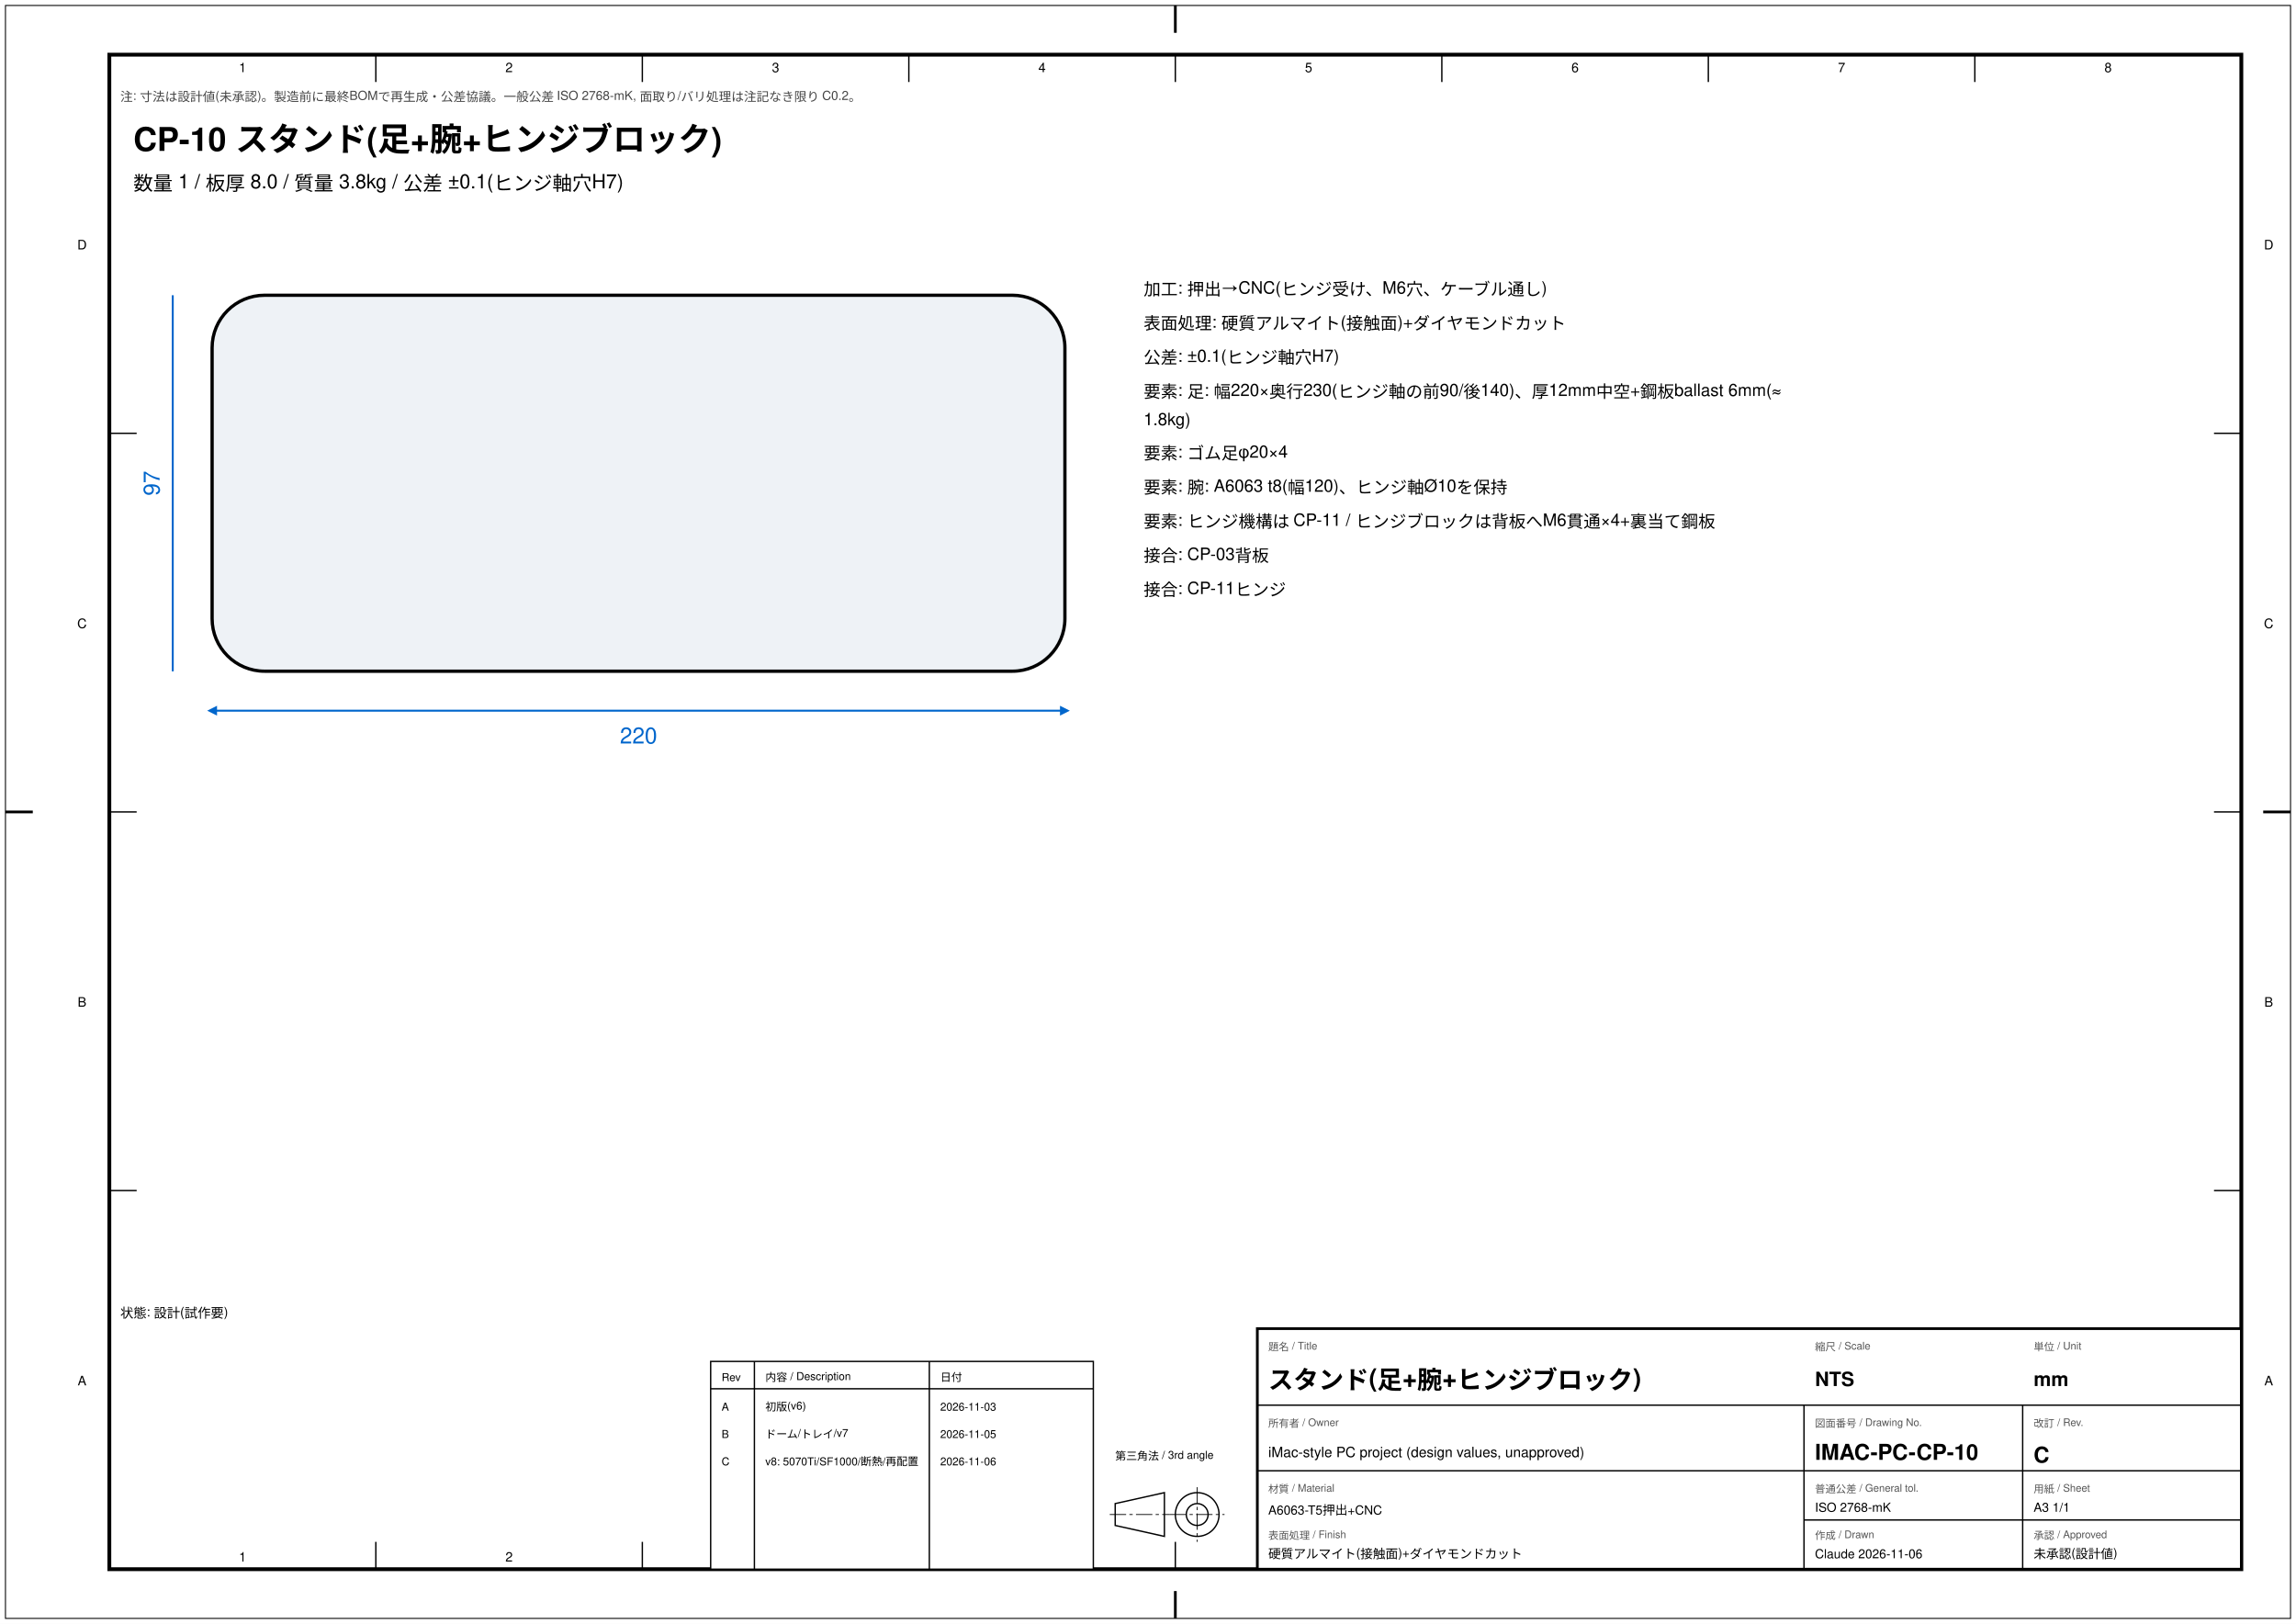
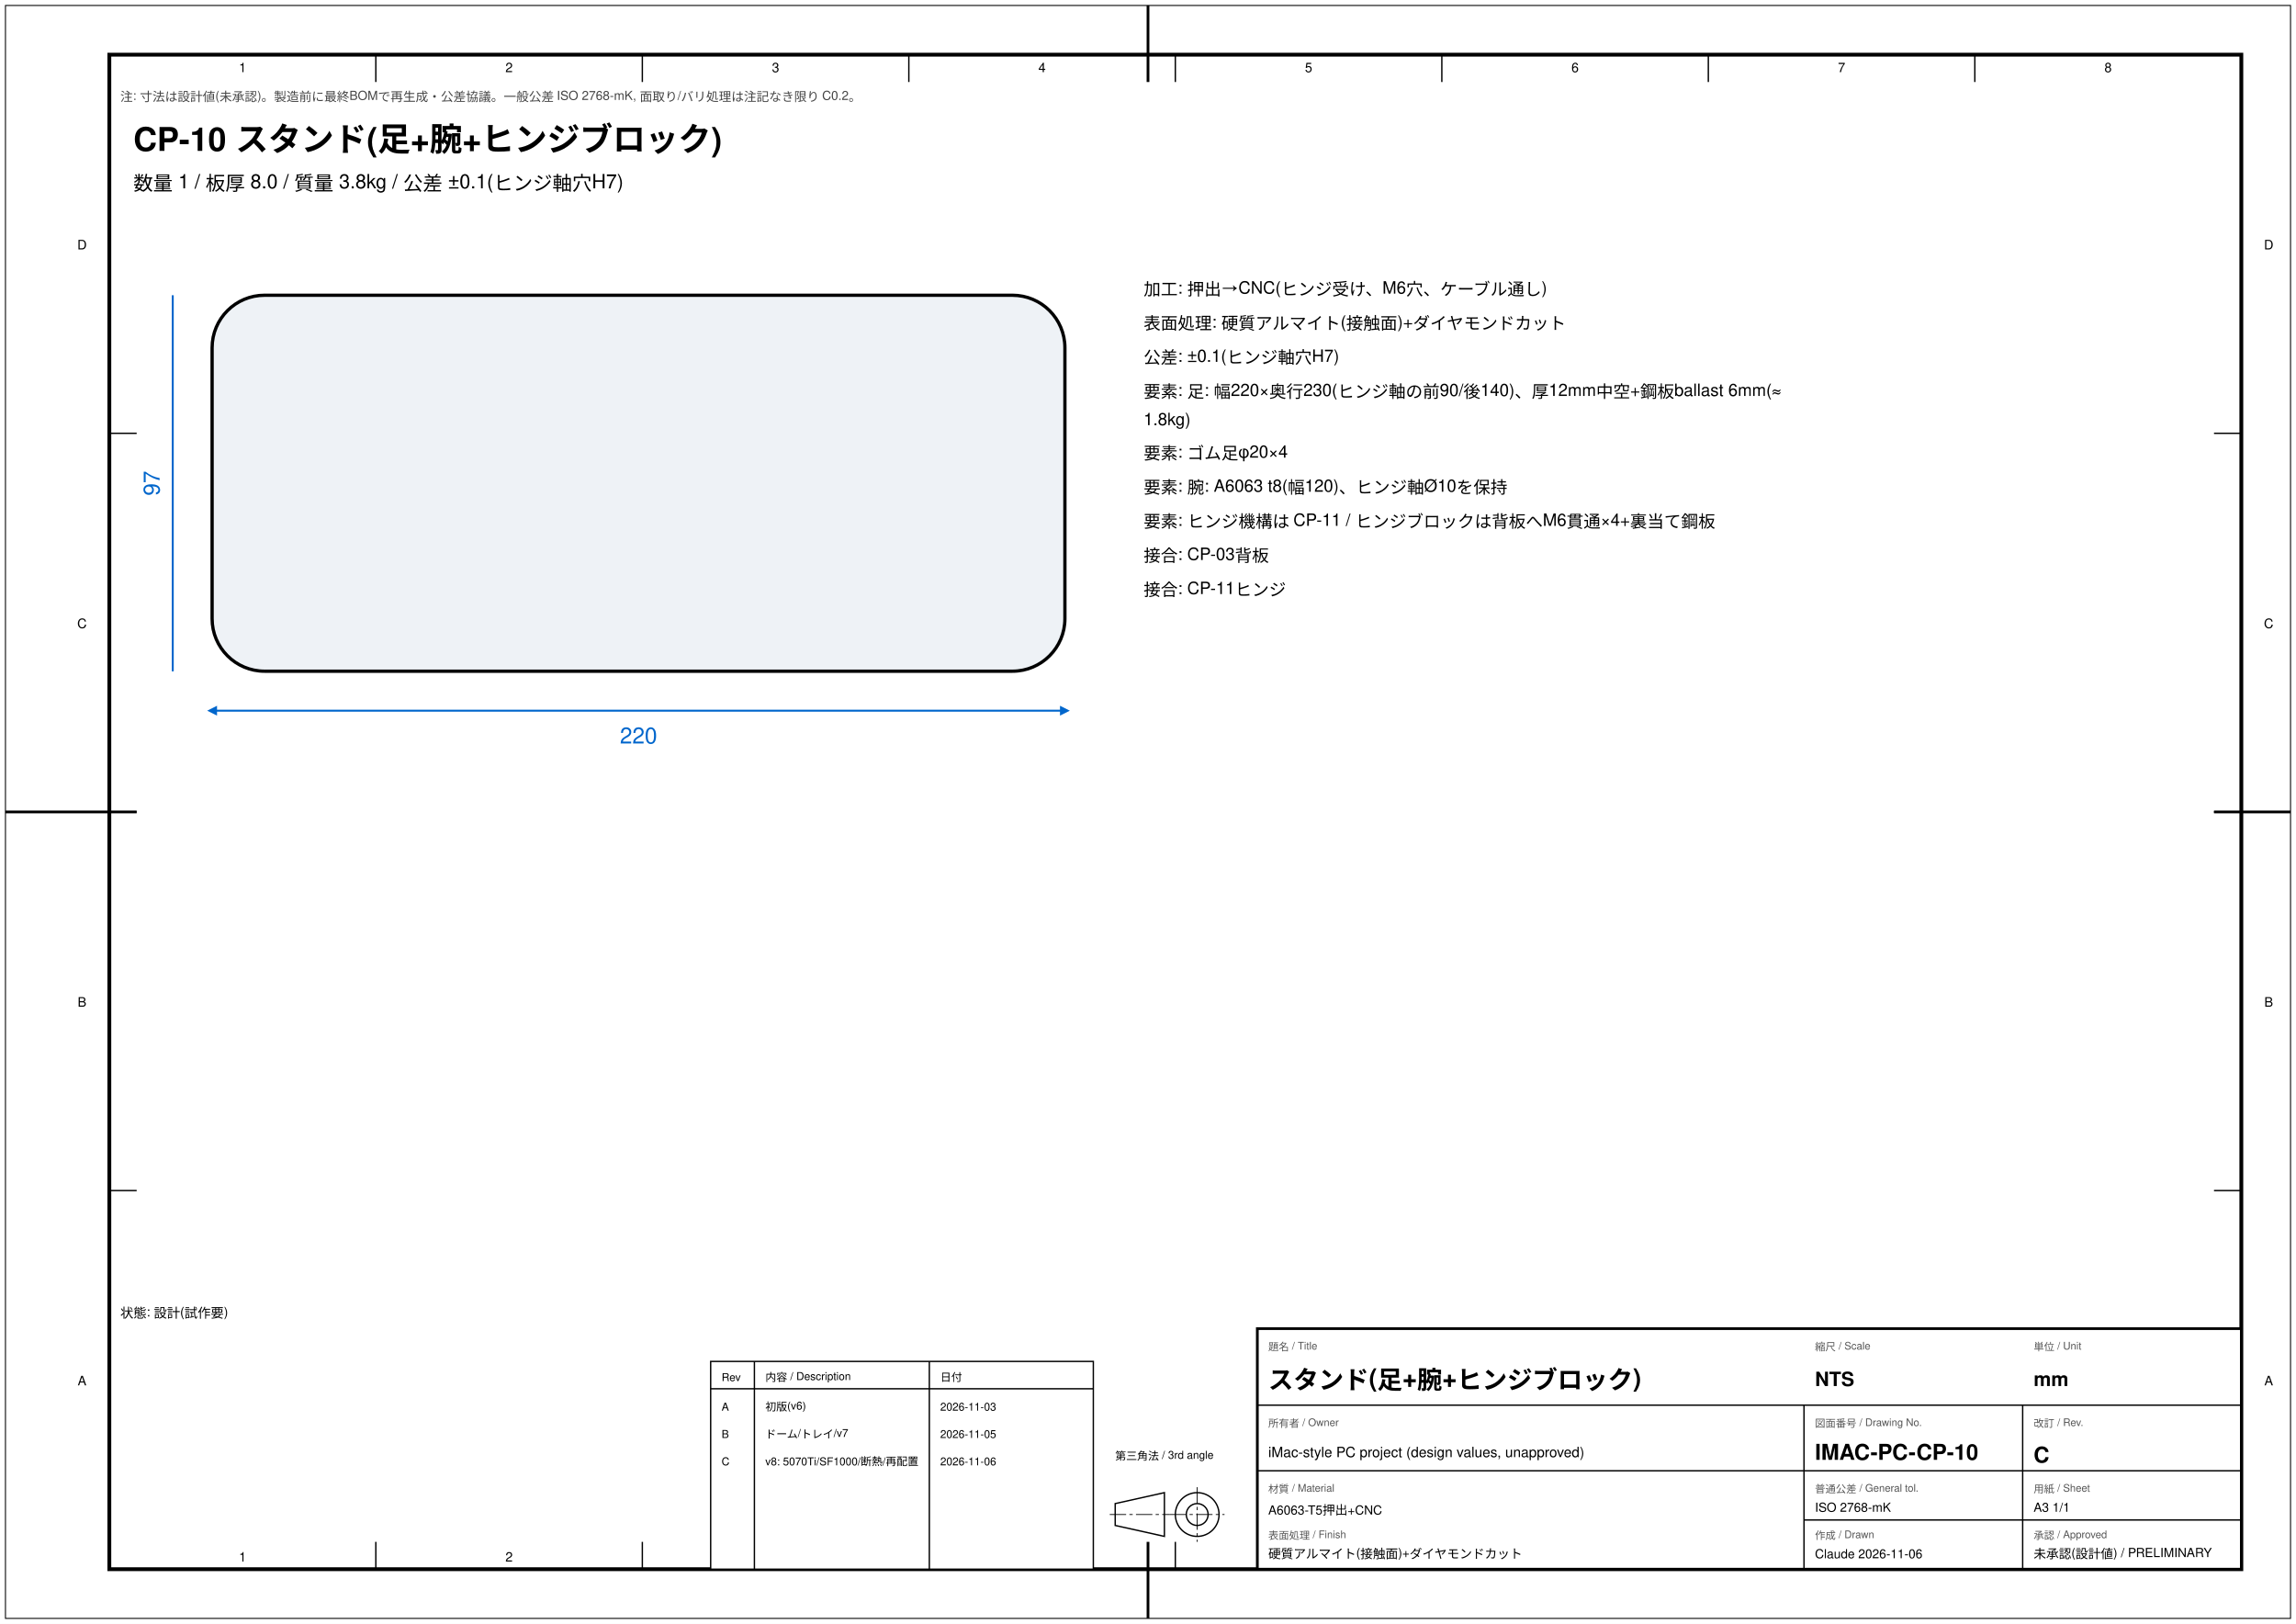
<svg xmlns="http://www.w3.org/2000/svg" viewBox="0 0 420 297" font-family="Helvetica,Arial,sans-serif">
  <defs>
    <marker id="a" markerWidth="5" markerHeight="5" refX="2.5" refY="2.5" orient="auto-start-reverse">
      <path d="M0,0 L5,2.5 L0,5 z" fill="#06c" />
    </marker>
  </defs>
  <rect width="100%" height="100%" fill="#fff" />
  <rect x="1" y="1" width="418" height="295" fill="none" stroke="#000" stroke-width=".18" />
  <rect x="20" y="10" width="390" height="277" fill="none" stroke="#000" stroke-width=".7" />
  <line x1="68.75" y1="10" x2="68.75" y2="15" stroke="#000" stroke-width="0.25" />
  <line x1="68.75" y1="287" x2="68.75" y2="282" stroke="#000" stroke-width="0.25" />
  <text x="44.38" y="13.20" font-size="2.4" text-anchor="middle" font-weight="normal" fill="#000">1</text>
  <text x="44.38" y="285.60" font-size="2.4" text-anchor="middle" font-weight="normal" fill="#000">1</text>
  <line x1="117.5" y1="10" x2="117.5" y2="15" stroke="#000" stroke-width="0.25" />
  <line x1="117.5" y1="287" x2="117.5" y2="282" stroke="#000" stroke-width="0.25" />
  <text x="93.12" y="13.20" font-size="2.4" text-anchor="middle" font-weight="normal" fill="#000">2</text>
  <text x="93.12" y="285.60" font-size="2.4" text-anchor="middle" font-weight="normal" fill="#000">2</text>
  <line x1="166.25" y1="10" x2="166.25" y2="15" stroke="#000" stroke-width="0.25" />
  <line x1="166.25" y1="287" x2="166.25" y2="282" stroke="#000" stroke-width="0.25" />
  <text x="141.88" y="13.20" font-size="2.4" text-anchor="middle" font-weight="normal" fill="#000">3</text>
  <text x="141.88" y="285.60" font-size="2.4" text-anchor="middle" font-weight="normal" fill="#000">3</text>
  <line x1="215.0" y1="10" x2="215.0" y2="15" stroke="#000" stroke-width="0.25" />
  <line x1="215.0" y1="287" x2="215.0" y2="282" stroke="#000" stroke-width="0.25" />
  <text x="190.62" y="13.20" font-size="2.4" text-anchor="middle" font-weight="normal" fill="#000">4</text>
  <text x="190.62" y="285.60" font-size="2.4" text-anchor="middle" font-weight="normal" fill="#000">4</text>
  <line x1="263.75" y1="10" x2="263.75" y2="15" stroke="#000" stroke-width="0.25" />
  <line x1="263.75" y1="287" x2="263.75" y2="282" stroke="#000" stroke-width="0.25" />
  <text x="239.38" y="13.20" font-size="2.4" text-anchor="middle" font-weight="normal" fill="#000">5</text>
  <text x="239.38" y="285.60" font-size="2.4" text-anchor="middle" font-weight="normal" fill="#000">5</text>
  <line x1="312.5" y1="10" x2="312.5" y2="15" stroke="#000" stroke-width="0.25" />
  <line x1="312.5" y1="287" x2="312.5" y2="282" stroke="#000" stroke-width="0.25" />
  <text x="288.12" y="13.20" font-size="2.4" text-anchor="middle" font-weight="normal" fill="#000">6</text>
  <text x="288.12" y="285.60" font-size="2.4" text-anchor="middle" font-weight="normal" fill="#000">6</text>
  <line x1="361.25" y1="10" x2="361.25" y2="15" stroke="#000" stroke-width="0.25" />
  <line x1="361.25" y1="287" x2="361.25" y2="282" stroke="#000" stroke-width="0.25" />
  <text x="336.88" y="13.20" font-size="2.4" text-anchor="middle" font-weight="normal" fill="#000">7</text>
  <text x="336.88" y="285.60" font-size="2.4" text-anchor="middle" font-weight="normal" fill="#000">7</text>
  <text x="385.62" y="13.20" font-size="2.4" text-anchor="middle" font-weight="normal" fill="#000">8</text>
  <text x="385.62" y="285.60" font-size="2.4" text-anchor="middle" font-weight="normal" fill="#000">8</text>
  <line x1="20" y1="79.25" x2="25" y2="79.25" stroke="#000" stroke-width="0.25" />
  <line x1="410" y1="79.25" x2="405" y2="79.25" stroke="#000" stroke-width="0.25" />
  <line x1="20" y1="148.5" x2="25" y2="148.5" stroke="#000" stroke-width="0.25" />
  <line x1="410" y1="148.5" x2="405" y2="148.5" stroke="#000" stroke-width="0.25" />
  <line x1="20" y1="217.75" x2="25" y2="217.75" stroke="#000" stroke-width="0.25" />
  <line x1="410" y1="217.75" x2="405" y2="217.75" stroke="#000" stroke-width="0.25" />
  <text x="15.00" y="45.62" font-size="2.4" text-anchor="middle" font-weight="normal" fill="#000">D</text>
  <text x="415.00" y="45.62" font-size="2.4" text-anchor="middle" font-weight="normal" fill="#000">D</text>
  <text x="15.00" y="114.88" font-size="2.4" text-anchor="middle" font-weight="normal" fill="#000">C</text>
  <text x="415.00" y="114.88" font-size="2.4" text-anchor="middle" font-weight="normal" fill="#000">C</text>
  <text x="15.00" y="184.12" font-size="2.4" text-anchor="middle" font-weight="normal" fill="#000">B</text>
  <text x="415.00" y="184.12" font-size="2.4" text-anchor="middle" font-weight="normal" fill="#000">B</text>
  <text x="15.00" y="253.38" font-size="2.4" text-anchor="middle" font-weight="normal" fill="#000">A</text>
  <text x="415.00" y="253.38" font-size="2.4" text-anchor="middle" font-weight="normal" fill="#000">A</text>
-   <line x1="1" y1="148.5" x2="6" y2="148.5" stroke="#000" stroke-width="0.5" />
-   <line x1="414" y1="148.5" x2="419" y2="148.5" stroke="#000" stroke-width="0.5" />
-   <line x1="215.0" y1="1" x2="215.0" y2="6" stroke="#000" stroke-width="0.5" />
-   <line x1="215.0" y1="291" x2="215.0" y2="296" stroke="#000" stroke-width="0.5" />
+   <line x1="1" y1="148.5" x2="25" y2="148.5" stroke="#000" stroke-width="0.5" />
+   <line x1="405" y1="148.5" x2="419" y2="148.5" stroke="#000" stroke-width="0.5" />
+   <line x1="210.0" y1="1" x2="210.0" y2="15" stroke="#000" stroke-width="0.5" />
+   <line x1="210.0" y1="282" x2="210.0" y2="296" stroke="#000" stroke-width="0.5" />
  <rect x="230" y="243" width="180" height="44" fill="#fff" stroke="#000" stroke-width=".5" />
  <line x1="230" y1="257" x2="410" y2="257" stroke="#000" stroke-width="0.25" />
  <line x1="230" y1="269" x2="410" y2="269" stroke="#000" stroke-width="0.25" />
  <line x1="330" y1="257" x2="330" y2="287" stroke="#000" stroke-width="0.25" />
  <line x1="370" y1="257" x2="370" y2="287" stroke="#000" stroke-width="0.25" />
  <line x1="330" y1="278" x2="410" y2="278" stroke="#000" stroke-width="0.25" />
  <text x="232.00" y="247.00" font-size="1.9" text-anchor="start" font-weight="normal" fill="#555">題名 / Title</text>
  <text x="232.00" y="254.00" font-size="4.6" text-anchor="start" font-weight="bold" fill="#000">スタンド(足+腕+ヒンジブロック)</text>
  <text x="232.00" y="261.00" font-size="1.9" text-anchor="start" font-weight="normal" fill="#555">所有者 / Owner</text>
  <text x="232.00" y="266.50" font-size="2.6" text-anchor="start" font-weight="normal" fill="#000">iMac-style PC project (design values, unapproved)</text>
  <text x="232.00" y="273.00" font-size="1.9" text-anchor="start" font-weight="normal" fill="#555">材質 / Material</text>
  <text x="232.00" y="277.00" font-size="2.3" text-anchor="start" font-weight="normal" fill="#000">A6063-T5押出+CNC</text>
  <text x="232.00" y="281.50" font-size="1.9" text-anchor="start" font-weight="normal" fill="#555">表面処理 / Finish</text>
  <text x="232.00" y="285.00" font-size="2.3" text-anchor="start" font-weight="normal" fill="#000">硬質アルマイト(接触面)+ダイヤモンドカット</text>
  <text x="332.00" y="261.00" font-size="1.9" text-anchor="start" font-weight="normal" fill="#555">図面番号 / Drawing No.</text>
  <text x="332.00" y="267.00" font-size="4.0" text-anchor="start" font-weight="bold" fill="#000">IMAC-PC-CP-10</text>
  <text x="332.00" y="273.00" font-size="1.9" text-anchor="start" font-weight="normal" fill="#555">普通公差 / General tol.</text>
  <text x="332.00" y="276.50" font-size="2.3" text-anchor="start" font-weight="normal" fill="#000">ISO 2768-mK</text>
  <text x="372.00" y="261.00" font-size="1.9" text-anchor="start" font-weight="normal" fill="#555">改訂 / Rev.</text>
  <text x="372.00" y="267.50" font-size="4.0" text-anchor="start" font-weight="bold" fill="#000">C</text>
  <text x="372.00" y="273.00" font-size="1.9" text-anchor="start" font-weight="normal" fill="#555">用紙 / Sheet</text>
  <text x="372.00" y="276.50" font-size="2.3" text-anchor="start" font-weight="normal" fill="#000">A3  1/1</text>
  <text x="332.00" y="247.00" font-size="1.9" text-anchor="start" font-weight="normal" fill="#555">縮尺 / Scale</text>
  <text x="332.00" y="253.50" font-size="3.6" text-anchor="start" font-weight="bold" fill="#000">NTS</text>
  <text x="372.00" y="247.00" font-size="1.9" text-anchor="start" font-weight="normal" fill="#555">単位 / Unit</text>
  <text x="372.00" y="253.50" font-size="3.6" text-anchor="start" font-weight="bold" fill="#000">mm</text>
  <text x="332.00" y="281.50" font-size="1.9" text-anchor="start" font-weight="normal" fill="#555">作成 / Drawn</text>
  <text x="332.00" y="285.00" font-size="2.3" text-anchor="start" font-weight="normal" fill="#000">Claude 2026-11-06</text>
  <text x="372.00" y="281.50" font-size="1.9" text-anchor="start" font-weight="normal" fill="#555">承認 / Approved</text>
-   <text x="372.00" y="285.00" font-size="2.3" text-anchor="start" font-weight="normal" fill="#000">未承認(設計値)</text>
+   <text x="372.00" y="285.00" font-size="2.3" text-anchor="start" font-weight="normal" fill="#000">未承認(設計値) / PRELIMINARY</text>
  <g transform="translate(204,273)" stroke="#000" stroke-width=".25" fill="none">
    <path d="M0,2 L9,0 L9,8 L0,6 Z" />
    <line x1="-1" y1="4" x2="10" y2="4" stroke="#000" stroke-width="0.15" stroke-dasharray="3,0.6,0.6,0.6" />
    <circle cx="15" cy="4" r="4" />
    <circle cx="15" cy="4" r="2" />
    <line x1="10" y1="4" x2="20" y2="4" stroke="#000" stroke-width="0.15" stroke-dasharray="3,0.6,0.6,0.6" />
    <line x1="15" y1="-1" x2="15" y2="9" stroke="#000" stroke-width="0.15" stroke-dasharray="3,0.6,0.6,0.6" />
  </g>
  <text x="204.00" y="267.00" font-size="2.0" text-anchor="start" font-weight="normal" fill="#000">第三角法 / 3rd angle</text>
  <rect x="130" y="249" width="70" height="38" fill="#fff" stroke="#000" stroke-width=".25" />
  <line x1="130" y1="254" x2="200" y2="254" stroke="#000" stroke-width="0.25" />
  <line x1="138" y1="249" x2="138" y2="287" stroke="#000" stroke-width="0.25" />
  <line x1="170" y1="249" x2="170" y2="287" stroke="#000" stroke-width="0.25" />
  <text x="132.00" y="252.60" font-size="2.0" text-anchor="start" font-weight="normal" fill="#000">Rev</text>
  <text x="140.00" y="252.60" font-size="2.0" text-anchor="start" font-weight="normal" fill="#000">内容 / Description</text>
  <text x="172.00" y="252.60" font-size="2.0" text-anchor="start" font-weight="normal" fill="#000">日付</text>
  <text x="132.00" y="258.00" font-size="2.0" text-anchor="start" font-weight="normal" fill="#000">A</text>
  <text x="140.00" y="258.00" font-size="2.0" text-anchor="start" font-weight="normal" fill="#000">初版(v6)</text>
  <text x="172.00" y="258.00" font-size="2.0" text-anchor="start" font-weight="normal" fill="#000">2026-11-03</text>
  <text x="132.00" y="263.00" font-size="2.0" text-anchor="start" font-weight="normal" fill="#000">B</text>
  <text x="140.00" y="263.00" font-size="2.0" text-anchor="start" font-weight="normal" fill="#000">ドーム/トレイ/v7</text>
  <text x="172.00" y="263.00" font-size="2.0" text-anchor="start" font-weight="normal" fill="#000">2026-11-05</text>
  <text x="132.00" y="268.00" font-size="2.0" text-anchor="start" font-weight="normal" fill="#000">C</text>
  <text x="140.00" y="268.00" font-size="2.0" text-anchor="start" font-weight="normal" fill="#000">v8: 5070Ti/SF1000/断熱/再配置</text>
  <text x="172.00" y="268.00" font-size="2.0" text-anchor="start" font-weight="normal" fill="#000">2026-11-06</text>
  <text x="22.00" y="241.00" font-size="2.4" text-anchor="start" font-weight="normal" fill="#000">状態: 設計(試作要)</text>
  <text x="22.00" y="18.50" font-size="2.3" text-anchor="start" font-weight="normal" fill="#444">注: 寸法は設計値(未承認)。製造前に最終BOMで再生成・公差協議。一般公差 ISO 2768-mK, 面取り/バリ処理は注記なき限り C0.2。</text>
  <g transform="translate(22,18) scale(1.2)">
    <text x="2" y="8" font-size="5" font-weight="bold">CP-10 スタンド(足+腕+ヒンジブロック)</text>
    <text x="2" y="14" font-size="3">数量 1 / 板厚 8.0 / 質量 3.8kg / 公差 ±0.1(ヒンジ軸穴H7)</text>
    <rect x="14" y="30" width="130.0" height="57.3" rx="8.0" fill="#eef2f6" stroke="#000" stroke-width=".5" />
    <line x1="14" y1="93.318" x2="144.0" y2="93.318" stroke="#06c" stroke-width=".3" marker-start="url(#a)" marker-end="url(#a)" />
    <text x="79.0" y="98.318" font-size="3.4" text-anchor="middle" fill="#06c">220</text>
    <line x1="8" y1="30" x2="8" y2="87.318" stroke="#06c" stroke-width=".3" />
    <text x="6" y="58.659" font-size="3.4" text-anchor="middle" fill="#06c" transform="rotate(-90 6 58.65909)">97</text>
    <text x="156" y="30" font-size="2.6">加工: 押出→CNC(ヒンジ受け、M6穴、ケーブル通し)</text>
    <text x="156" y="35.2" font-size="2.6">表面処理: 硬質アルマイト(接触面)+ダイヤモンドカット</text>
    <text x="156" y="40.4" font-size="2.6">公差: ±0.1(ヒンジ軸穴H7)</text>
    <text x="156" y="45.6" font-size="2.6">要素: 足: 幅220×奥行230(ヒンジ軸の前90/後140)、厚12mm中空+鋼板ballast 6mm(≈</text>
    <text x="156" y="49.8" font-size="2.6">1.8kg)</text>
    <text x="156" y="55" font-size="2.6">要素: ゴム足φ20×4</text>
    <text x="156" y="60.2" font-size="2.6">要素: 腕: A6063 t8(幅120)、ヒンジ軸Ø10を保持</text>
    <text x="156" y="65.4" font-size="2.6">要素: ヒンジ機構は CP-11 / ヒンジブロックは背板へM6貫通×4+裏当て鋼板</text>
    <text x="156" y="70.6" font-size="2.6">接合: CP-03背板</text>
    <text x="156" y="75.8" font-size="2.6">接合: CP-11ヒンジ</text>
  </g>
</svg>
